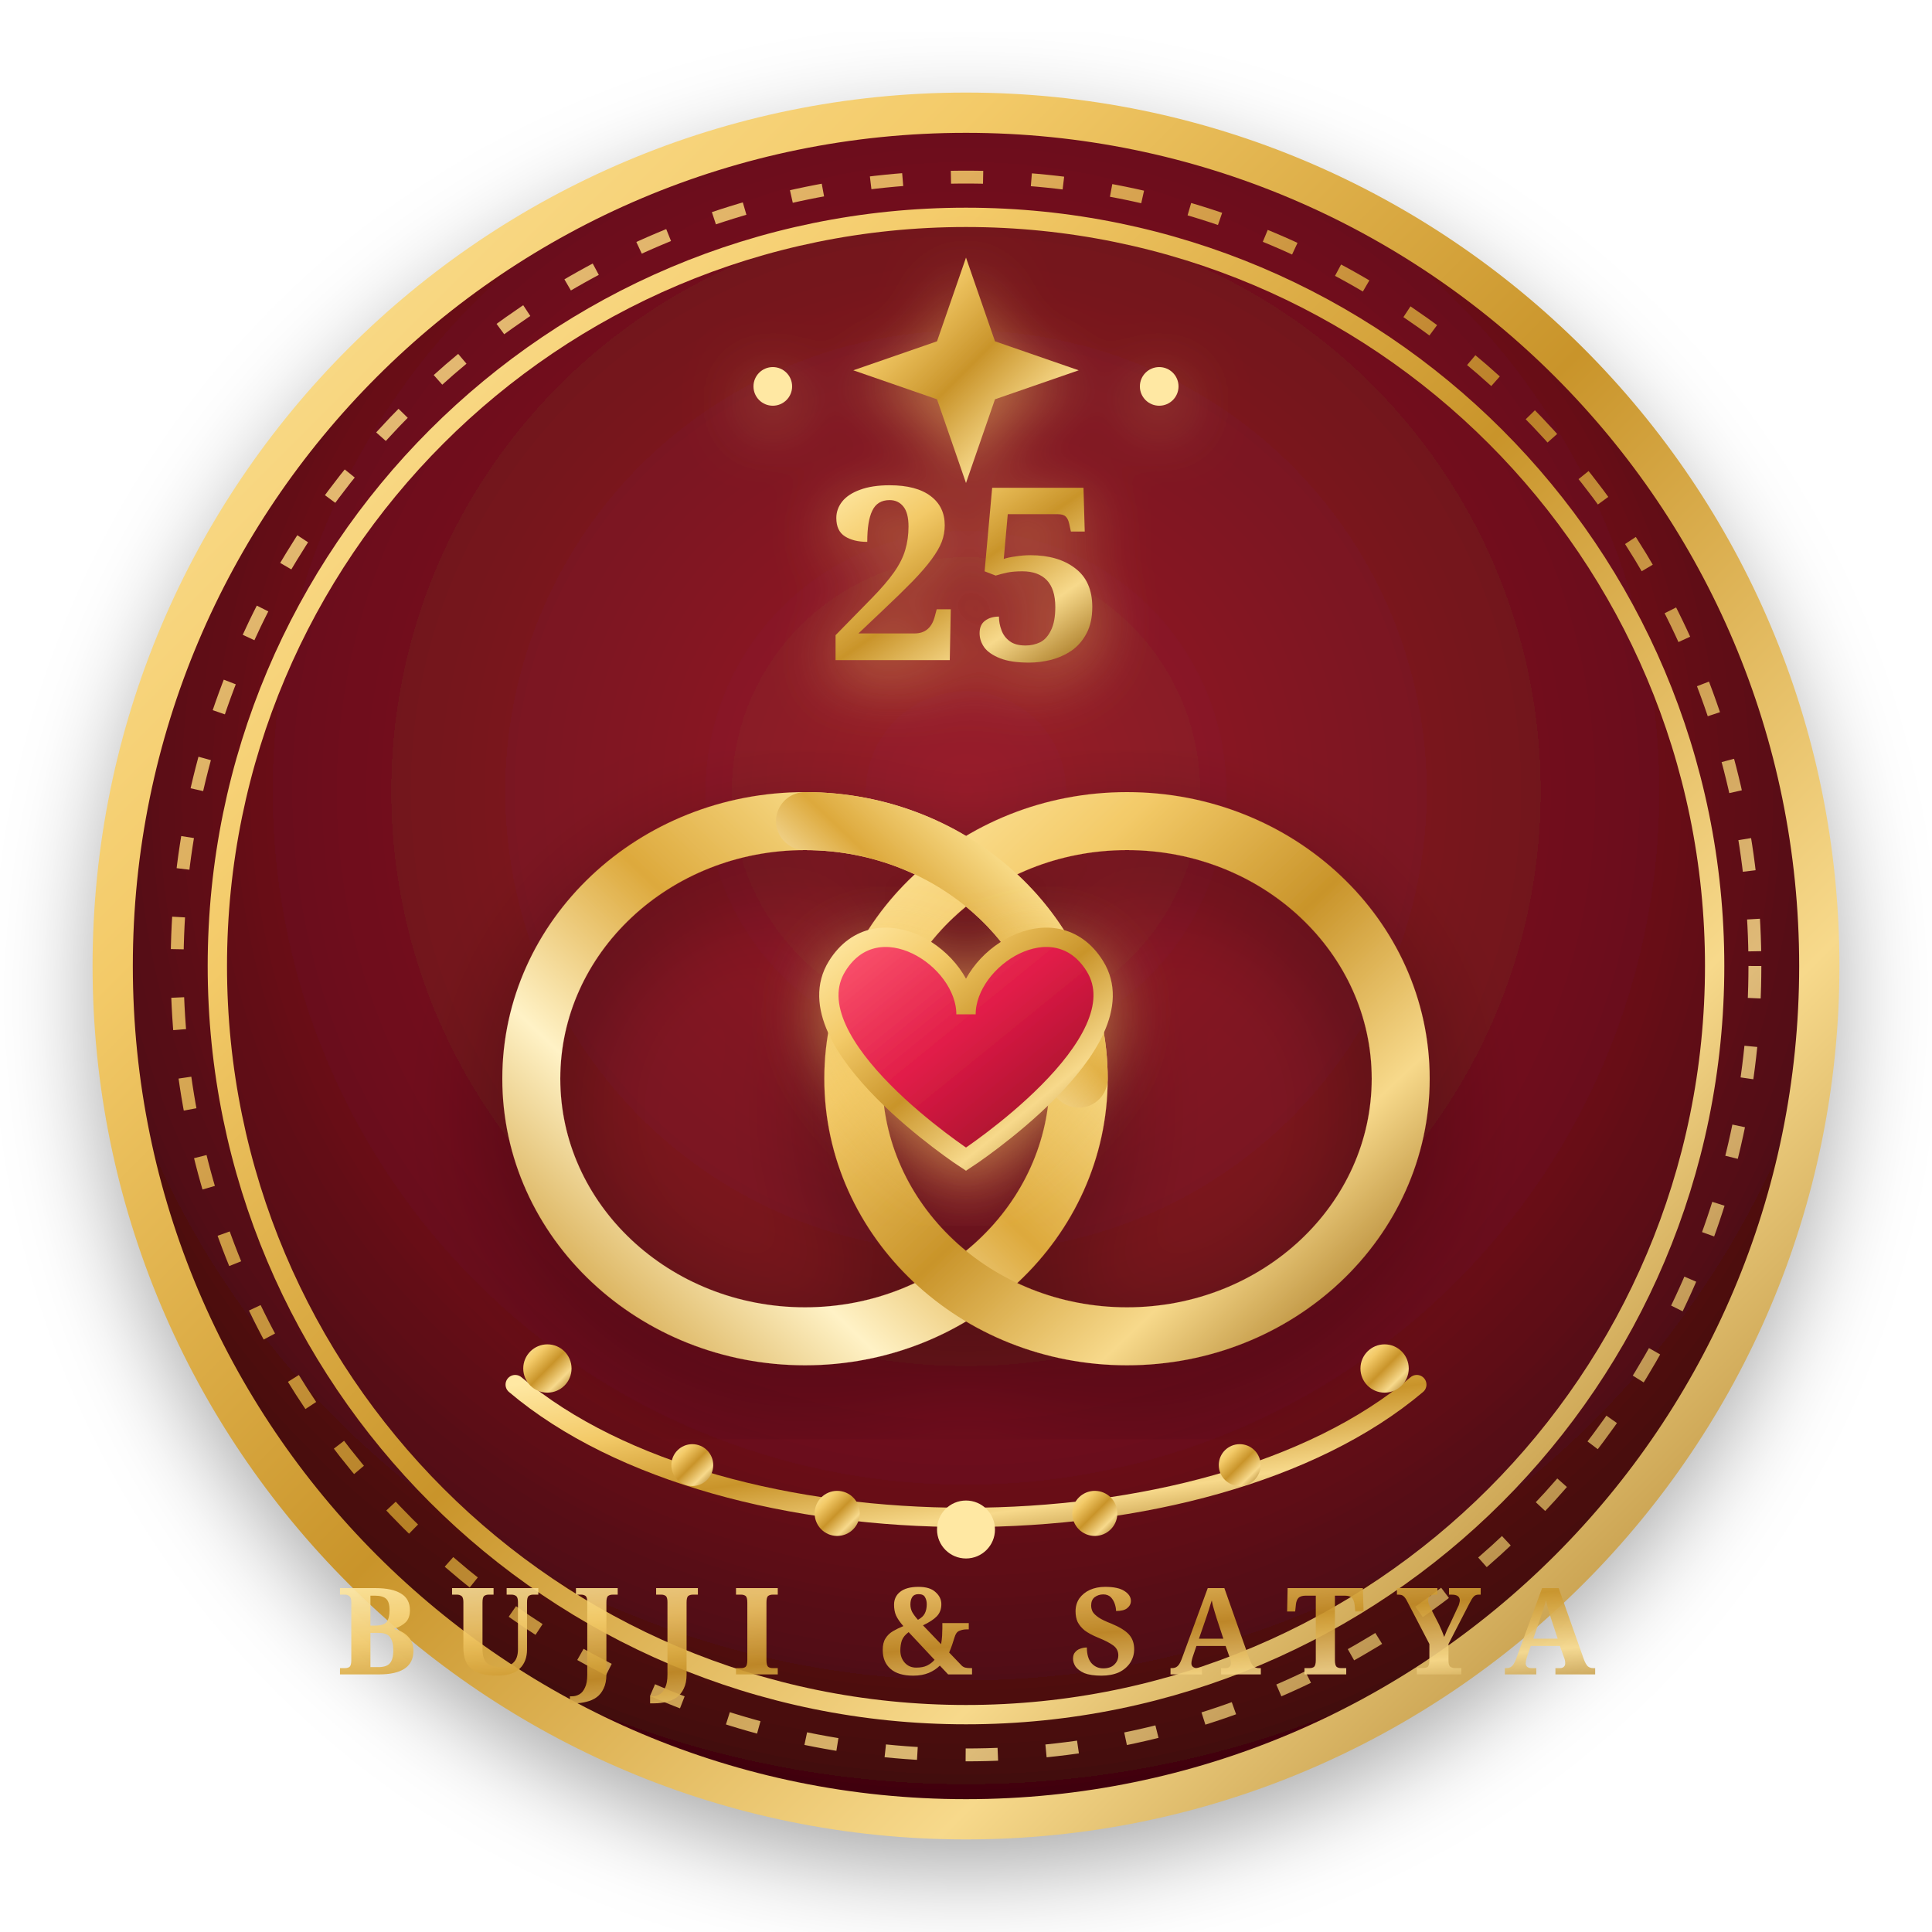
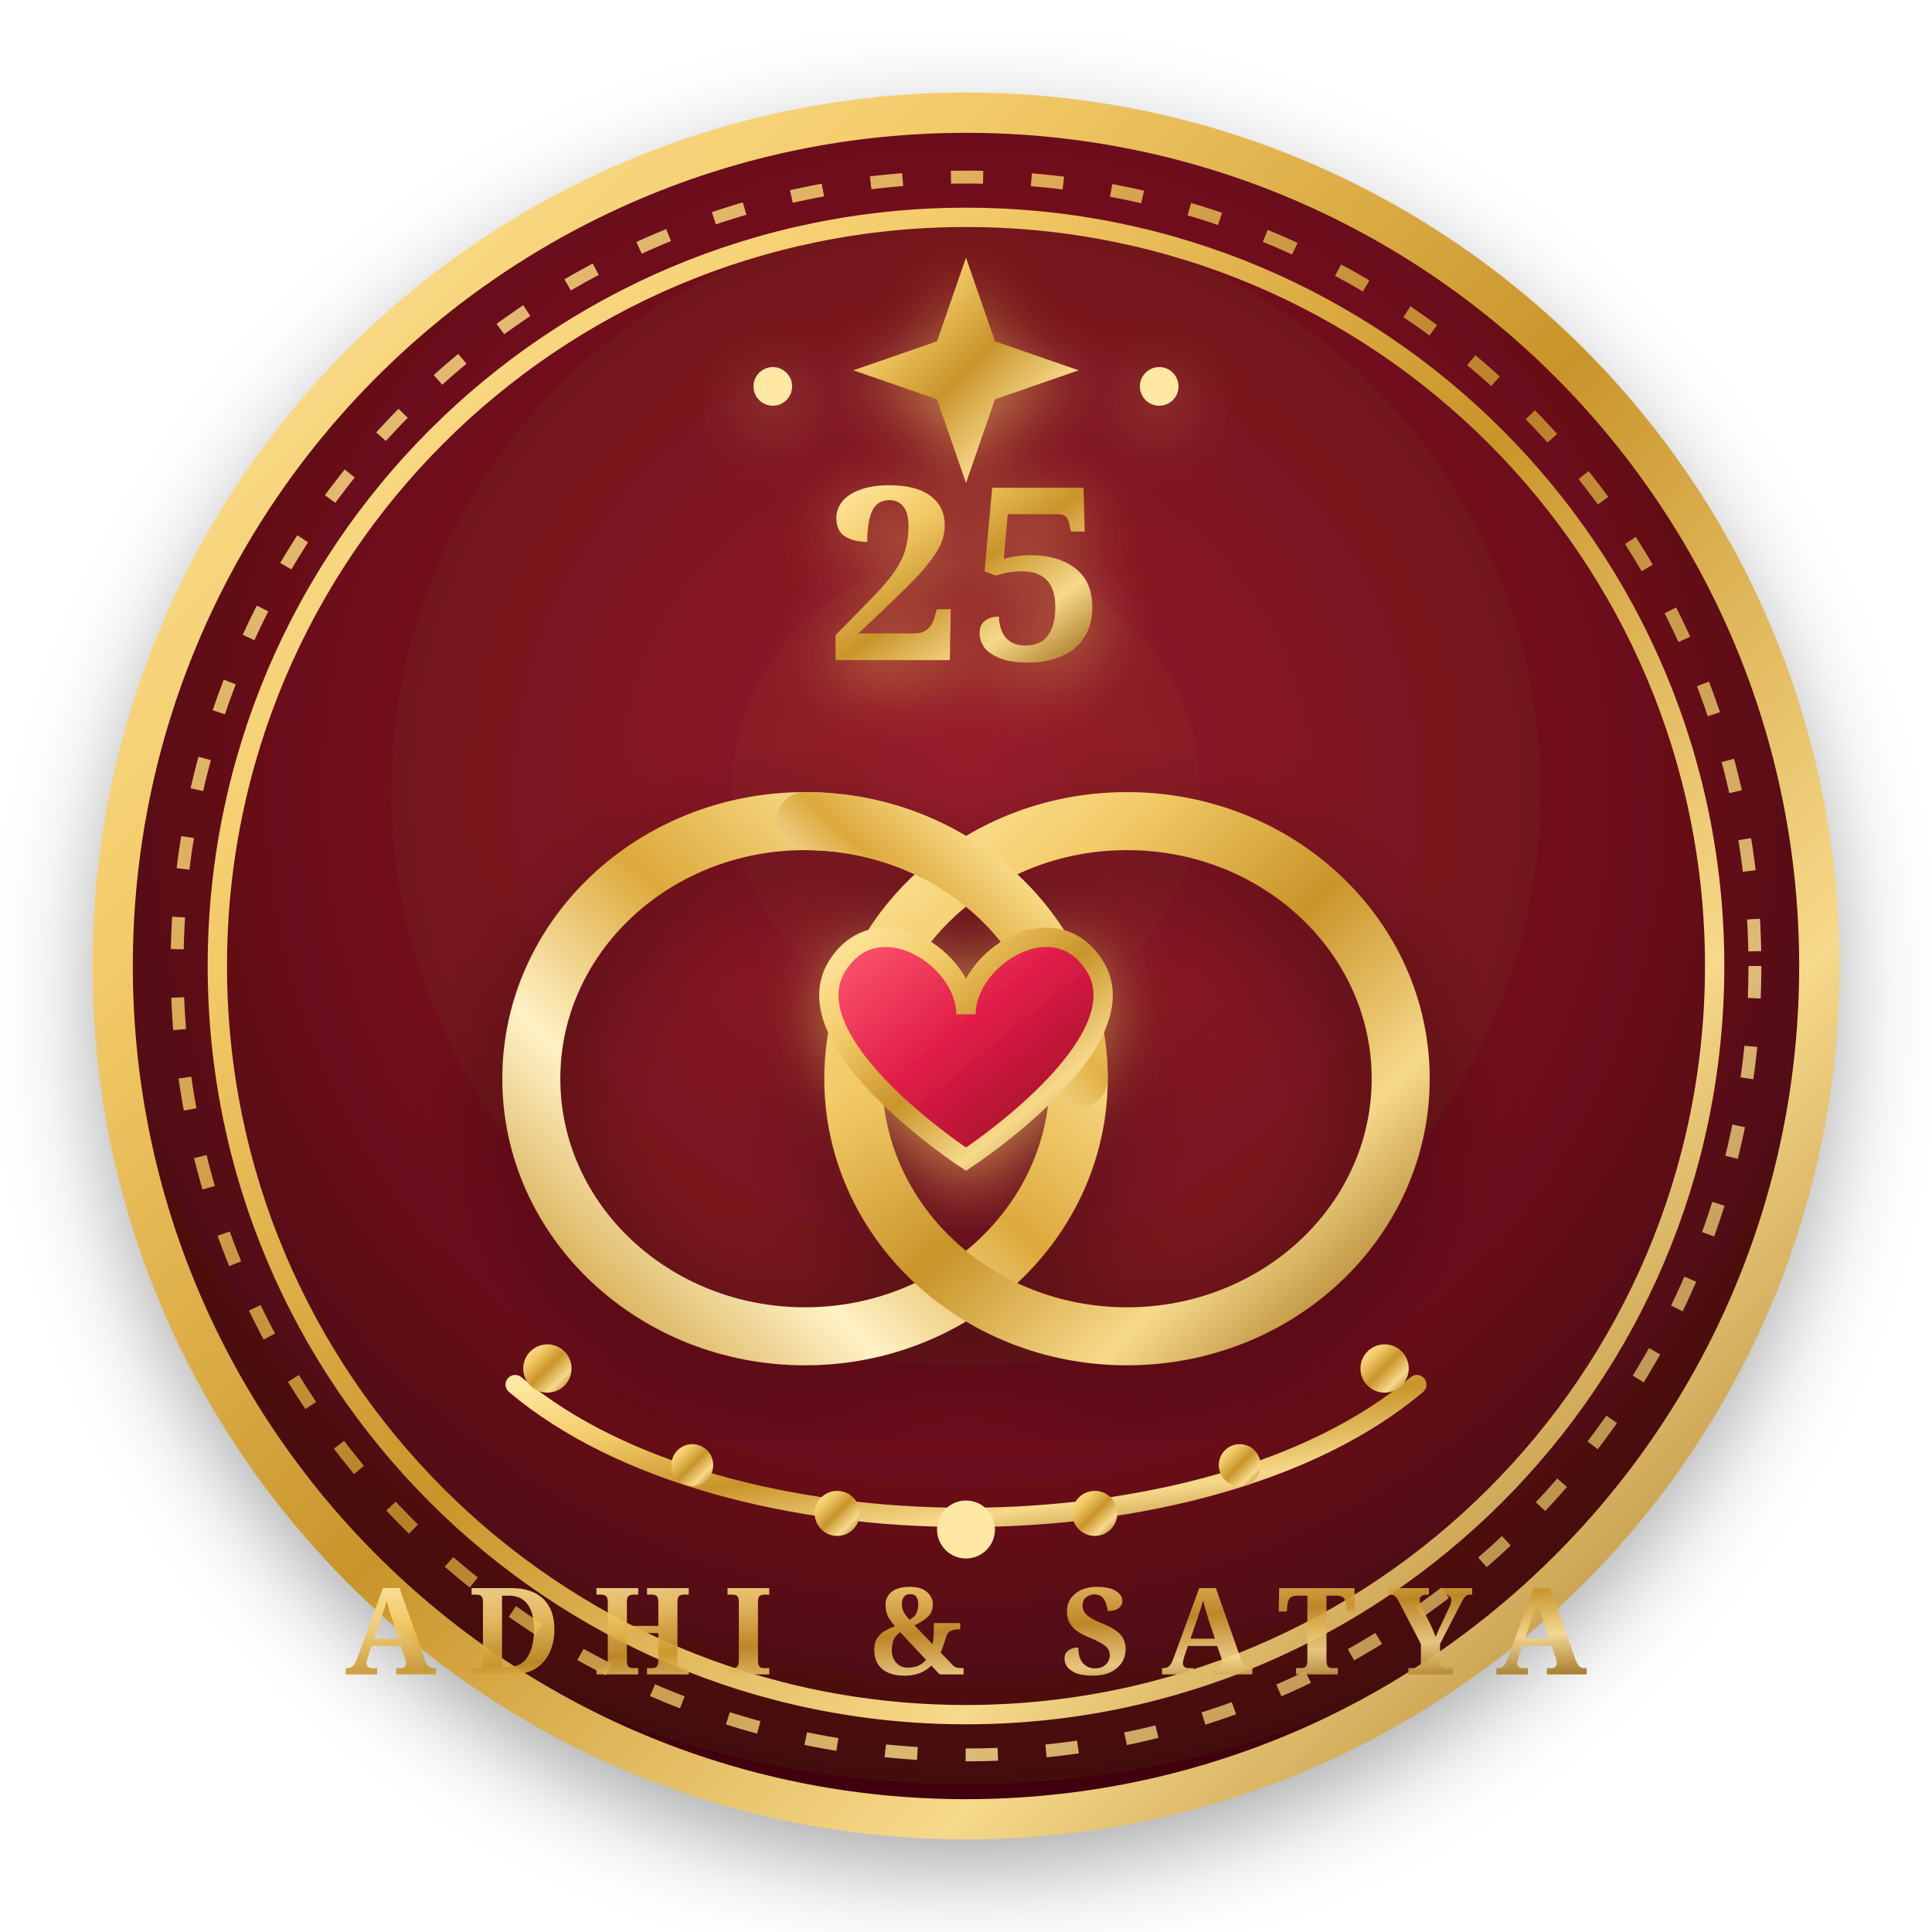
<svg xmlns="http://www.w3.org/2000/svg" viewBox="0 0 120 120" width="100%" height="100%">
  <defs>
    <radialGradient id="crestBg" cx="50%" cy="40%" r="60%">
      <stop offset="0%" stop-color="#991F2B" />
      <stop offset="65%" stop-color="#6B0F1A" />
      <stop offset="100%" stop-color="#3B050B" />
    </radialGradient>
    <linearGradient id="goldLuxury" x1="0%" y1="0%" x2="100%" y2="100%">
      <stop offset="0%" stop-color="#FFE8A3" />
      <stop offset="25%" stop-color="#F3CA68" />
      <stop offset="50%" stop-color="#C9942A" />
      <stop offset="75%" stop-color="#F7D98B" />
      <stop offset="100%" stop-color="#9C6B16" />
    </linearGradient>
    <linearGradient id="goldShine" x1="0%" y1="100%" x2="100%" y2="0%">
      <stop offset="0%" stop-color="#C9942A" />
      <stop offset="30%" stop-color="#FFF2C6" />
      <stop offset="55%" stop-color="#DDA93C" />
      <stop offset="85%" stop-color="#FFE79A" />
      <stop offset="100%" stop-color="#8C5C0F" />
    </linearGradient>
    <linearGradient id="rubyHeart" x1="0%" y1="0%" x2="100%" y2="100%">
      <stop offset="0%" stop-color="#FF5C72" />
      <stop offset="45%" stop-color="#E11D48" />
      <stop offset="100%" stop-color="#88081D" />
    </linearGradient>
    <filter id="softGlow" x="-20%" y="-20%" width="140%" height="140%">
      <feDropShadow dx="0" dy="2" stdDeviation="3" flood-color="#000" flood-opacity="0.35" />
    </filter>
    <filter id="goldGlow" x="-30%" y="-30%" width="160%" height="160%">
      <feDropShadow dx="0" dy="1" stdDeviation="2" flood-color="#F3CA68" flood-opacity="0.6" />
    </filter>
  </defs>
  <circle cx="60" cy="60" r="54" fill="url(#crestBg)" filter="url(#softGlow)" />
  <circle cx="60" cy="60" r="53" fill="none" stroke="url(#goldLuxury)" stroke-width="2.5" />
  <circle cx="60" cy="60" r="49" fill="none" stroke="url(#goldLuxury)" stroke-width="0.8" stroke-dasharray="2 3" opacity="0.85" />
  <circle cx="60" cy="60" r="46.5" fill="none" stroke="url(#goldLuxury)" stroke-width="1.2" />
  <g filter="url(#goldGlow)">
    <path d="M 60 16 L 61.8 21.2 L 67 23 L 61.8 24.8 L 60 30 L 58.2 24.8 L 53 23 L 58.2 21.2 Z" fill="url(#goldLuxury)" />
    <circle cx="48" cy="24" r="1.2" fill="#FFE8A3" />
    <circle cx="72" cy="24" r="1.2" fill="#FFE8A3" />
    <text x="60" y="41" font-family="'Playfair Display', 'Cormorant Garamond', Georgia, serif" font-size="15" font-weight="700" letter-spacing="0.5" fill="url(#goldLuxury)" text-anchor="middle">25</text>
  </g>
  <g filter="url(#softGlow)">
    <ellipse cx="50" cy="67" rx="17" ry="16" fill="none" stroke="url(#goldShine)" stroke-width="3.6" />
    <ellipse cx="70" cy="67" rx="17" ry="16" fill="none" stroke="url(#goldLuxury)" stroke-width="3.6" />
    <path d="M 50 51 A 17 16 0 0 1 67 67" fill="none" stroke="url(#goldShine)" stroke-width="3.6" stroke-linecap="round" />
  </g>
  <g filter="url(#goldGlow)">
    <path d="M 60 63 C 60 59.5 54.5 56 52 60 C 49 64.8 60 72 60 72 C 60 72 71 64.8 68 60 C 65.5 56 60 59.5 60 63 Z" fill="url(#rubyHeart)" stroke="url(#goldLuxury)" stroke-width="1.2" />
  </g>
  <path d="M 32 86 C 45 97 75 97 88 86" fill="none" stroke="url(#goldLuxury)" stroke-width="1.2" stroke-linecap="round" />
  <circle cx="34" cy="85" r="1.5" fill="url(#goldLuxury)" />
  <circle cx="43" cy="91" r="1.3" fill="url(#goldLuxury)" />
  <circle cx="52" cy="94" r="1.4" fill="url(#goldLuxury)" />
  <circle cx="60" cy="95" r="1.8" fill="#FFE8A3" />
  <circle cx="68" cy="94" r="1.4" fill="url(#goldLuxury)" />
  <circle cx="77" cy="91" r="1.3" fill="url(#goldLuxury)" />
  <circle cx="86" cy="85" r="1.5" fill="url(#goldLuxury)" />
-   <text x="60" y="104" font-family="'Playfair Display', 'Cormorant Garamond', Georgia, serif" font-size="7.5" font-weight="600" letter-spacing="2" fill="url(#goldLuxury)" opacity="0.9" text-anchor="middle">BUJJI &amp; SATYA</text>
+   <text x="60" y="104" font-family="'Playfair Display', 'Cormorant Garamond', Georgia, serif" font-size="7.5" font-weight="600" letter-spacing="2" fill="url(#goldLuxury)" opacity="0.9" text-anchor="middle">ADHI &amp; SATYA</text>
</svg>
